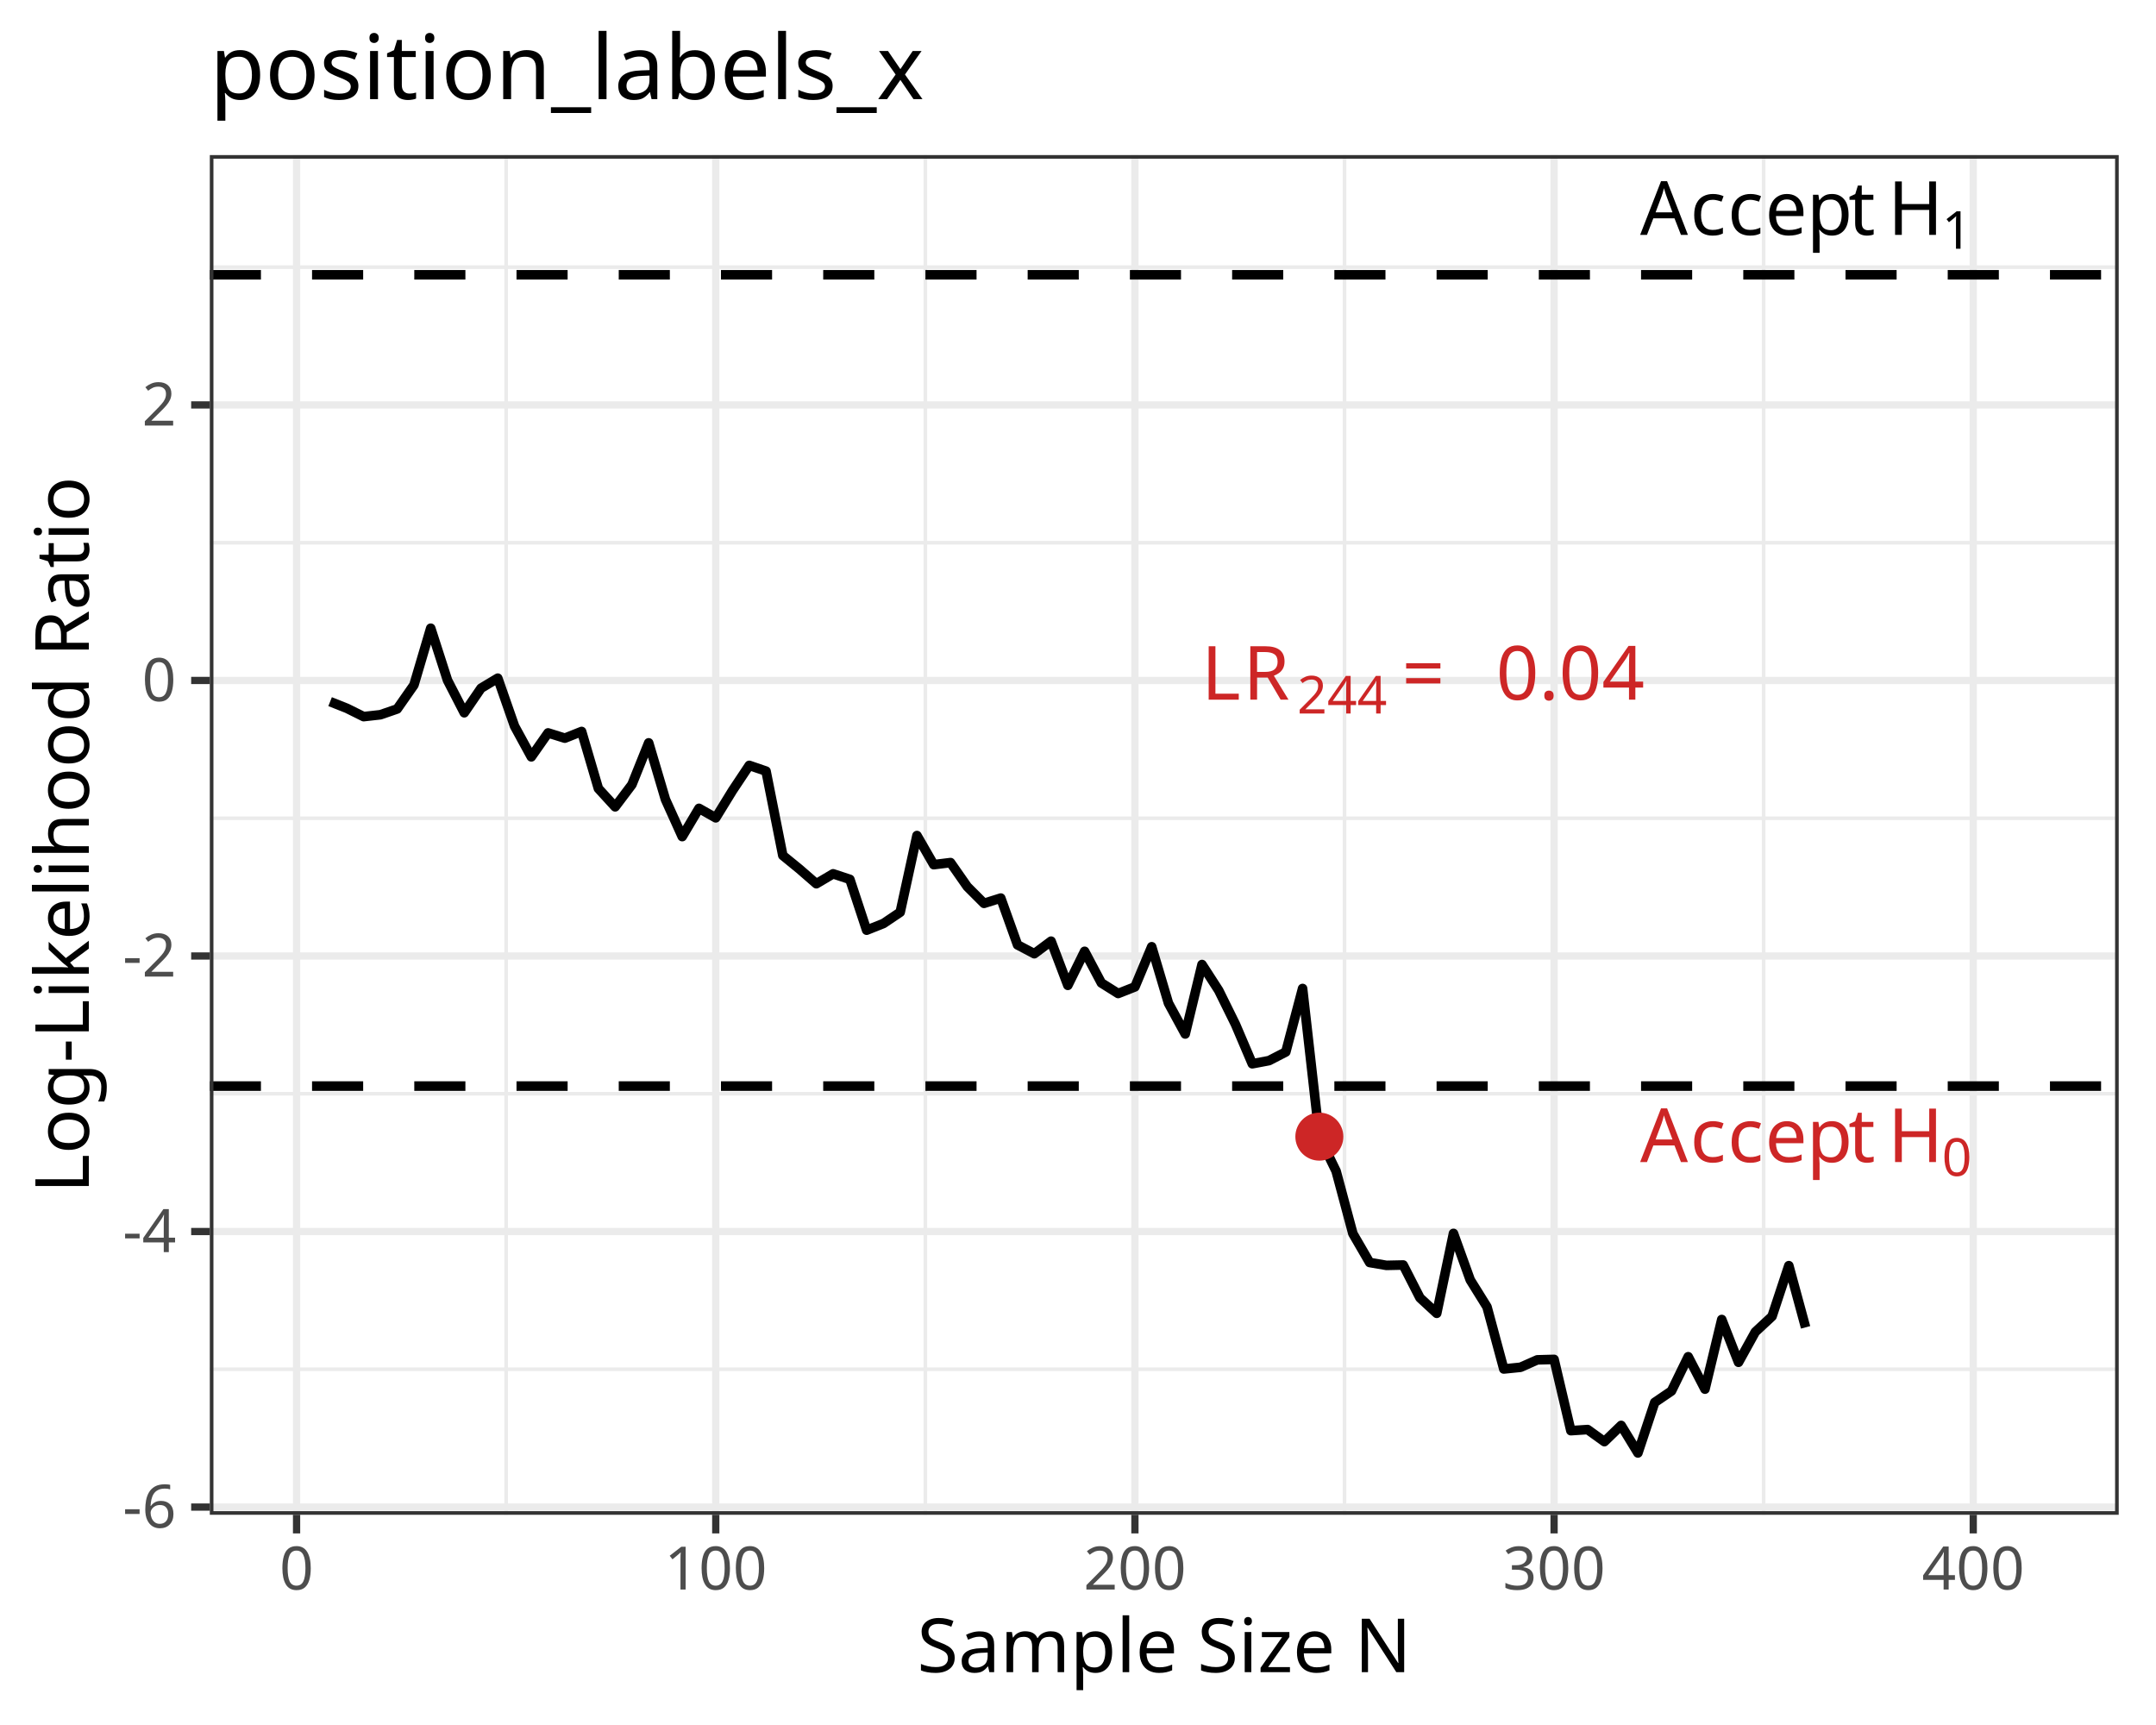
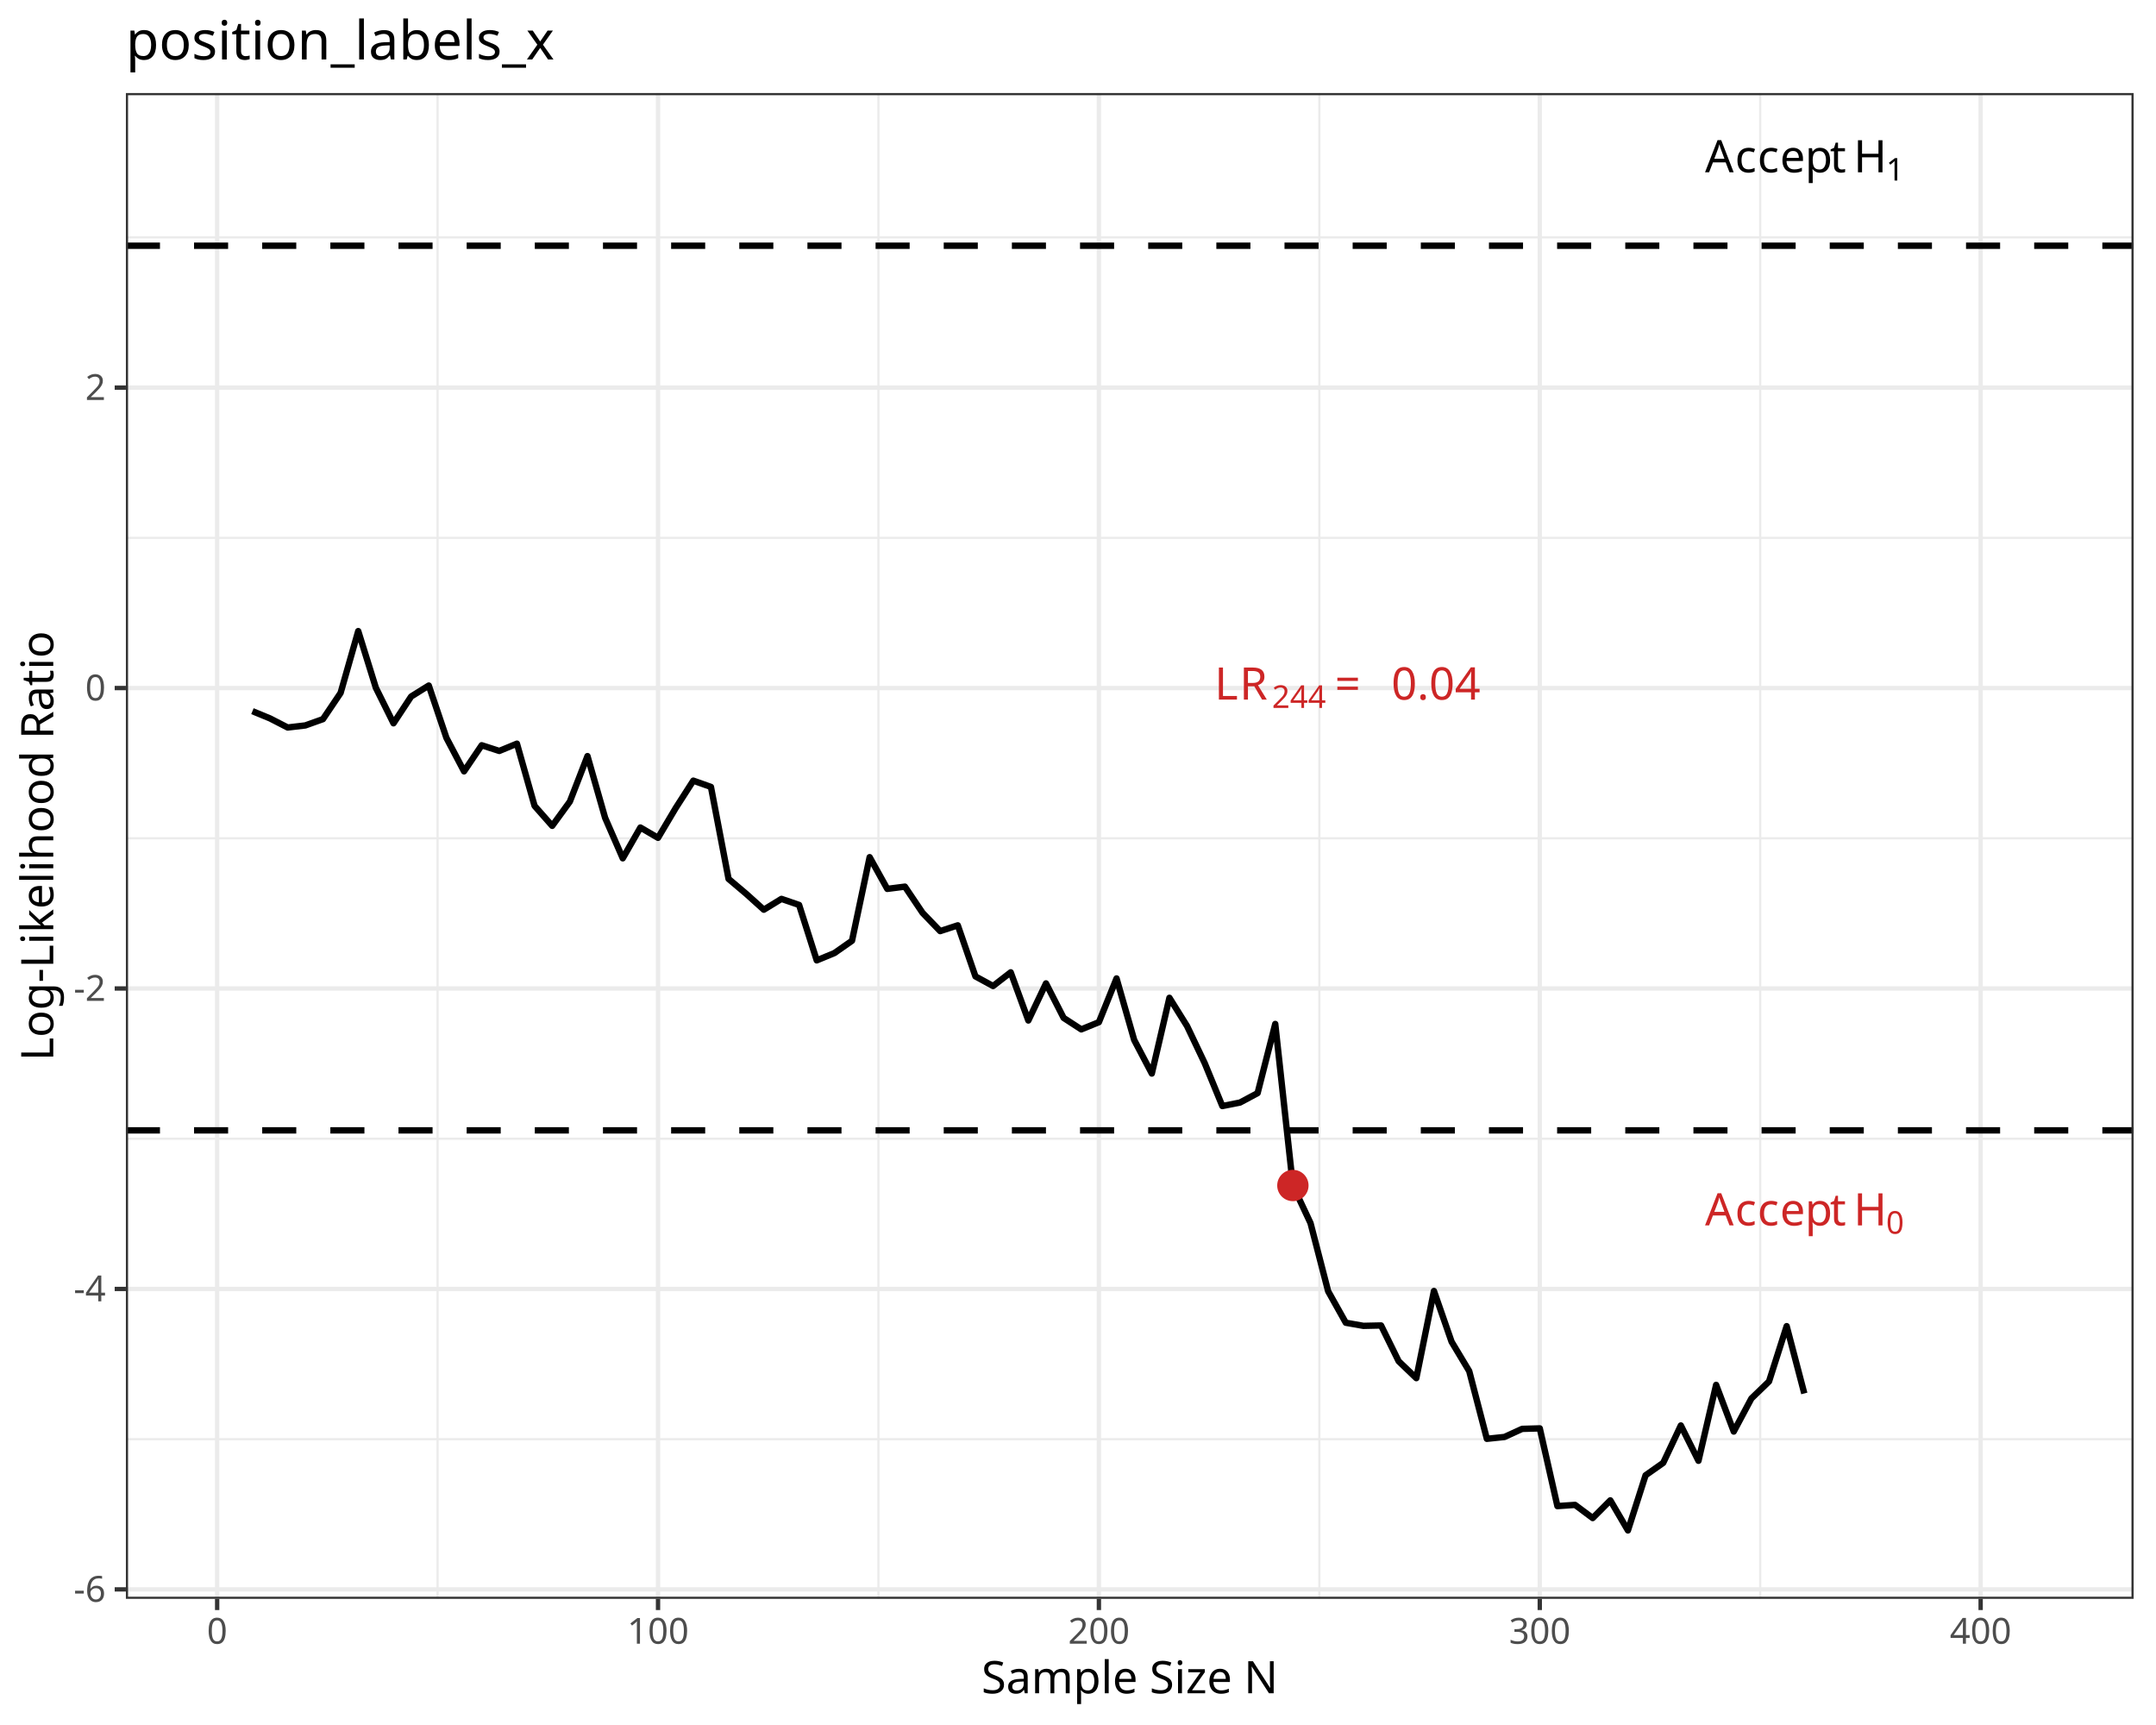
<svg xmlns="http://www.w3.org/2000/svg" class="svglite" data-engine-version="2.0" width="720.00pt" height="576.00pt" viewBox="0 0 720.00 576.00">
  <defs>
    <style type="text/css">
    .svglite line, .svglite polyline, .svglite polygon, .svglite path, .svglite rect, .svglite circle {
      fill: none;
      stroke: #000000;
      stroke-linecap: round;
      stroke-linejoin: round;
      stroke-miterlimit: 10.00;
    }
  </style>
  </defs>
  <rect width="100%" height="100%" style="stroke: none; fill: #FFFFFF;" />
  <defs>
    <clipPath id="cpMC4wMHw3MjAuMDB8MC4wMHw1NzYuMDA=">
      <rect x="0.00" y="0.00" width="720.00" height="576.00" />
    </clipPath>
  </defs>
  <g clip-path="url(#cpMC4wMHw3MjAuMDB8MC4wMHw1NzYuMDA=)">
-     <rect x="0.00" y="0.00" width="720.00" height="576.00" style="stroke-width: 2.42; stroke: #FFFFFF; fill: #FFFFFF;" />
+     <rect x="-0" y="0.00" width="720.00" height="576.00" style="stroke-width: 1.45; stroke: #FFFFFF; fill: #FFFFFF;" />
  </g>
  <defs>
-     <clipPath id="cpNzAuMDd8NzA3LjU1fDUxLjc4fDUwNS44MA==">
-       <rect x="70.07" y="51.78" width="637.48" height="454.02" />
+     <clipPath id="cpNDIuMDR8NzEyLjUzfDMxLjA3fDUzMy44OA==">
+       <rect x="42.04" y="31.07" width="670.49" height="502.81" />
    </clipPath>
  </defs>
-   <g clip-path="url(#cpNzAuMDd8NzA3LjU1fDUxLjc4fDUwNS44MA==)">
-     <rect x="70.07" y="51.78" width="637.48" height="454.02" style="stroke-width: 2.42; stroke: none; fill: #FFFFFF;" />
-     <polyline points="70.07,457.22 707.55,457.22 " style="stroke-width: 1.21; stroke: #EBEBEB; stroke-linecap: butt;" />
-     <polyline points="70.07,365.22 707.55,365.22 " style="stroke-width: 1.21; stroke: #EBEBEB; stroke-linecap: butt;" />
-     <polyline points="70.07,273.22 707.55,273.22 " style="stroke-width: 1.21; stroke: #EBEBEB; stroke-linecap: butt;" />
-     <polyline points="70.07,181.21 707.55,181.21 " style="stroke-width: 1.21; stroke: #EBEBEB; stroke-linecap: butt;" />
-     <polyline points="70.07,89.21 707.55,89.21 " style="stroke-width: 1.21; stroke: #EBEBEB; stroke-linecap: butt;" />
-     <polyline points="169.03,505.80 169.03,51.78 " style="stroke-width: 1.21; stroke: #EBEBEB; stroke-linecap: butt;" />
-     <polyline points="309.02,505.80 309.02,51.78 " style="stroke-width: 1.21; stroke: #EBEBEB; stroke-linecap: butt;" />
-     <polyline points="449.00,505.80 449.00,51.78 " style="stroke-width: 1.21; stroke: #EBEBEB; stroke-linecap: butt;" />
-     <polyline points="588.98,505.80 588.98,51.78 " style="stroke-width: 1.21; stroke: #EBEBEB; stroke-linecap: butt;" />
-     <polyline points="70.07,503.23 707.55,503.23 " style="stroke-width: 2.42; stroke: #EBEBEB; stroke-linecap: butt;" />
-     <polyline points="70.07,411.22 707.55,411.22 " style="stroke-width: 2.42; stroke: #EBEBEB; stroke-linecap: butt;" />
-     <polyline points="70.07,319.22 707.55,319.22 " style="stroke-width: 2.42; stroke: #EBEBEB; stroke-linecap: butt;" />
-     <polyline points="70.07,227.21 707.55,227.21 " style="stroke-width: 2.42; stroke: #EBEBEB; stroke-linecap: butt;" />
-     <polyline points="70.07,135.21 707.55,135.21 " style="stroke-width: 2.42; stroke: #EBEBEB; stroke-linecap: butt;" />
-     <polyline points="99.04,505.80 99.04,51.78 " style="stroke-width: 2.42; stroke: #EBEBEB; stroke-linecap: butt;" />
-     <polyline points="239.03,505.80 239.03,51.78 " style="stroke-width: 2.42; stroke: #EBEBEB; stroke-linecap: butt;" />
-     <polyline points="379.01,505.80 379.01,51.78 " style="stroke-width: 2.42; stroke: #EBEBEB; stroke-linecap: butt;" />
-     <polyline points="518.99,505.80 518.99,51.78 " style="stroke-width: 2.42; stroke: #EBEBEB; stroke-linecap: butt;" />
-     <polyline points="658.97,505.80 658.97,51.78 " style="stroke-width: 2.42; stroke: #EBEBEB; stroke-linecap: butt;" />
-     <polyline points="110.24,234.29 115.84,236.51 121.44,239.29 127.04,238.66 132.64,236.73 138.24,228.72 143.84,209.77 149.44,227.14 155.04,238.00 160.64,229.81 166.23,226.45 171.83,242.47 177.43,252.72 183.03,244.73 188.63,246.48 194.23,244.25 199.83,263.29 205.43,269.41 211.03,261.99 216.63,248.05 222.23,266.96 227.83,279.35 233.43,269.92 239.03,273.08 244.62,263.98 250.22,255.57 255.82,257.49 261.42,285.65 267.02,290.22 272.62,295.09 278.22,291.78 283.82,293.63 289.42,310.60 295.02,308.37 300.62,304.60 306.22,279.00 311.82,288.72 317.42,288.03 323.02,296.05 328.61,301.64 334.21,299.88 339.81,315.51 345.41,318.45 351.01,314.27 356.61,329.02 362.21,317.66 367.81,328.22 373.41,331.74 379.01,329.53 384.61,316.13 390.21,334.98 395.81,345.26 401.41,322.07 407.00,330.73 412.60,342.08 418.20,355.21 423.80,354.15 429.40,351.26 435.00,330.07 440.60,379.54 446.20,391.06 451.80,411.93 457.40,421.57 463.00,422.52 468.60,422.40 474.20,433.36 479.80,438.53 485.39,411.85 490.99,427.39 496.59,436.39 502.19,457.12 507.79,456.55 513.39,454.07 518.99,453.92 524.59,477.72 530.19,477.35 535.79,481.38 541.39,475.96 546.99,485.16 552.59,468.29 558.19,464.48 563.78,453.03 569.38,463.85 574.98,440.60 580.58,454.89 586.18,444.76 591.78,439.55 597.38,422.62 602.98,443.22 " style="stroke-width: 3.20; stroke-linecap: butt;" />
-     <line x1="70.07" y1="91.76" x2="707.55" y2="91.76" style="stroke-width: 3.20; stroke-dasharray: 17.07,17.07; stroke-linecap: butt;" />
-     <line x1="70.07" y1="362.66" x2="707.55" y2="362.66" style="stroke-width: 3.20; stroke-dasharray: 17.07,17.07; stroke-linecap: butt;" />
-     <circle cx="440.60" cy="379.54" r="7.21" style="stroke-width: 1.61; stroke: #CD2626; fill: #CD2626;" />
-     <text x="401.22" y="233.63" style="font-size: 25.00px; fill: #CD2626; font-family: sans;" textLength="13.90px" lengthAdjust="spacingAndGlyphs">L</text>
-     <text x="415.13" y="233.63" style="font-size: 25.00px; fill: #CD2626; font-family: sans;" textLength="18.06px" lengthAdjust="spacingAndGlyphs">R</text>
-     <text x="433.19" y="238.26" style="font-size: 17.50px; fill: #CD2626; font-family: sans;" textLength="29.20px" lengthAdjust="spacingAndGlyphs">244</text>
-     <text x="468.18" y="233.63" style="font-size: 25.00px; fill: #CD2626; font-family: sans;" textLength="19.41px" lengthAdjust="spacingAndGlyphs">=</text>
-     <text x="493.37" y="233.63" style="font-size: 25.00px; fill: #CD2626; font-family: sans;" textLength="6.25px" lengthAdjust="spacingAndGlyphs"> </text>
-     <text x="499.63" y="233.63" style="font-size: 25.00px; fill: #CD2626; font-family: sans;" textLength="48.66px" lengthAdjust="spacingAndGlyphs">0.04</text>
-     <text x="547.73" y="78.43" style="font-size: 25.00px; font-family: sans;" textLength="16.68px" lengthAdjust="spacingAndGlyphs">A</text>
-     <text x="564.41" y="78.43" style="font-size: 25.00px; font-family: sans;" textLength="12.51px" lengthAdjust="spacingAndGlyphs">c</text>
-     <text x="576.92" y="78.43" style="font-size: 25.00px; font-family: sans;" textLength="12.51px" lengthAdjust="spacingAndGlyphs">c</text>
-     <text x="589.43" y="78.43" style="font-size: 25.00px; font-family: sans;" textLength="13.90px" lengthAdjust="spacingAndGlyphs">e</text>
-     <text x="603.33" y="78.43" style="font-size: 25.00px; font-family: sans;" textLength="13.90px" lengthAdjust="spacingAndGlyphs">p</text>
-     <text x="617.24" y="78.43" style="font-size: 25.00px; font-family: sans;" textLength="6.94px" lengthAdjust="spacingAndGlyphs">t</text>
-     <text x="624.18" y="78.43" style="font-size: 25.00px; font-family: sans;" textLength="6.25px" lengthAdjust="spacingAndGlyphs"> </text>
-     <text x="630.44" y="78.43" style="font-size: 25.00px; font-family: sans;" textLength="18.06px" lengthAdjust="spacingAndGlyphs">H</text>
-     <text x="648.50" y="83.05" style="font-size: 17.50px; font-family: sans;" textLength="9.73px" lengthAdjust="spacingAndGlyphs">1</text>
-     <text x="547.73" y="388.02" style="font-size: 25.00px; fill: #CD2626; font-family: sans;" textLength="16.68px" lengthAdjust="spacingAndGlyphs">A</text>
-     <text x="564.41" y="388.02" style="font-size: 25.00px; fill: #CD2626; font-family: sans;" textLength="12.51px" lengthAdjust="spacingAndGlyphs">c</text>
-     <text x="576.92" y="388.02" style="font-size: 25.00px; fill: #CD2626; font-family: sans;" textLength="12.51px" lengthAdjust="spacingAndGlyphs">c</text>
-     <text x="589.43" y="388.02" style="font-size: 25.00px; fill: #CD2626; font-family: sans;" textLength="13.90px" lengthAdjust="spacingAndGlyphs">e</text>
-     <text x="603.33" y="388.02" style="font-size: 25.00px; fill: #CD2626; font-family: sans;" textLength="13.90px" lengthAdjust="spacingAndGlyphs">p</text>
-     <text x="617.24" y="388.02" style="font-size: 25.00px; fill: #CD2626; font-family: sans;" textLength="6.94px" lengthAdjust="spacingAndGlyphs">t</text>
-     <text x="624.18" y="388.02" style="font-size: 25.00px; fill: #CD2626; font-family: sans;" textLength="6.25px" lengthAdjust="spacingAndGlyphs"> </text>
-     <text x="630.44" y="388.02" style="font-size: 25.00px; fill: #CD2626; font-family: sans;" textLength="18.06px" lengthAdjust="spacingAndGlyphs">H</text>
-     <text x="648.50" y="392.64" style="font-size: 17.50px; fill: #CD2626; font-family: sans;" textLength="9.73px" lengthAdjust="spacingAndGlyphs">0</text>
-     <rect x="70.07" y="51.78" width="637.48" height="454.02" style="stroke-width: 2.42; stroke: #333333;" />
+   <g clip-path="url(#cpNDIuMDR8NzEyLjUzfDMxLjA3fDUzMy44OA==)">
+     <rect x="42.04" y="31.07" width="670.49" height="502.81" style="stroke-width: 1.45; stroke: none; fill: #FFFFFF;" />
+     <polyline points="42.04,480.56 712.53,480.56 " style="stroke-width: 0.73; stroke: #EBEBEB; stroke-linecap: butt;" />
+     <polyline points="42.04,380.24 712.53,380.24 " style="stroke-width: 0.73; stroke: #EBEBEB; stroke-linecap: butt;" />
+     <polyline points="42.04,279.91 712.53,279.91 " style="stroke-width: 0.73; stroke: #EBEBEB; stroke-linecap: butt;" />
+     <polyline points="42.04,179.59 712.53,179.59 " style="stroke-width: 0.73; stroke: #EBEBEB; stroke-linecap: butt;" />
+     <polyline points="42.04,79.26 712.53,79.26 " style="stroke-width: 0.73; stroke: #EBEBEB; stroke-linecap: butt;" />
+     <polyline points="146.13,533.88 146.13,31.07 " style="stroke-width: 0.73; stroke: #EBEBEB; stroke-linecap: butt;" />
+     <polyline points="293.36,533.88 293.36,31.07 " style="stroke-width: 0.73; stroke: #EBEBEB; stroke-linecap: butt;" />
+     <polyline points="440.59,533.88 440.59,31.07 " style="stroke-width: 0.73; stroke: #EBEBEB; stroke-linecap: butt;" />
+     <polyline points="587.82,533.88 587.82,31.07 " style="stroke-width: 0.73; stroke: #EBEBEB; stroke-linecap: butt;" />
+     <polyline points="42.04,530.72 712.53,530.72 " style="stroke-width: 1.45; stroke: #EBEBEB; stroke-linecap: butt;" />
+     <polyline points="42.04,430.40 712.53,430.40 " style="stroke-width: 1.45; stroke: #EBEBEB; stroke-linecap: butt;" />
+     <polyline points="42.04,330.07 712.53,330.07 " style="stroke-width: 1.45; stroke: #EBEBEB; stroke-linecap: butt;" />
+     <polyline points="42.04,229.75 712.53,229.75 " style="stroke-width: 1.45; stroke: #EBEBEB; stroke-linecap: butt;" />
+     <polyline points="42.04,129.43 712.53,129.43 " style="stroke-width: 1.45; stroke: #EBEBEB; stroke-linecap: butt;" />
+     <polyline points="72.52,533.88 72.52,31.07 " style="stroke-width: 1.45; stroke: #EBEBEB; stroke-linecap: butt;" />
+     <polyline points="219.75,533.88 219.75,31.07 " style="stroke-width: 1.45; stroke: #EBEBEB; stroke-linecap: butt;" />
+     <polyline points="366.98,533.88 366.98,31.07 " style="stroke-width: 1.45; stroke: #EBEBEB; stroke-linecap: butt;" />
+     <polyline points="514.21,533.88 514.21,31.07 " style="stroke-width: 1.45; stroke: #EBEBEB; stroke-linecap: butt;" />
+     <polyline points="661.44,533.88 661.44,31.07 " style="stroke-width: 1.45; stroke: #EBEBEB; stroke-linecap: butt;" />
+     <polyline points="84.30,237.47 90.18,239.89 96.07,242.92 101.96,242.23 107.85,240.13 113.74,231.39 119.63,210.73 125.52,229.67 131.41,241.52 137.30,232.58 143.19,228.91 149.08,246.38 154.97,257.56 160.86,248.85 166.74,250.75 172.63,248.32 178.52,269.09 184.41,275.76 190.30,267.67 196.19,252.47 202.08,273.09 207.97,286.60 213.86,276.32 219.75,279.76 225.64,269.84 231.53,260.67 237.42,262.76 243.30,293.47 249.19,298.45 255.08,303.76 260.97,300.15 266.86,302.17 272.75,320.68 278.64,318.25 284.53,314.13 290.42,286.22 296.31,296.81 302.20,296.06 308.09,304.81 313.97,310.91 319.86,308.98 325.75,326.03 331.64,329.24 337.53,324.67 343.42,340.76 349.31,328.37 355.20,339.89 361.09,343.72 366.98,341.32 372.87,326.71 378.76,347.26 384.65,358.47 390.53,333.18 396.42,342.62 402.31,355.00 408.20,369.32 414.09,368.16 419.98,365.01 425.87,341.91 431.76,395.85 437.65,408.41 443.54,431.17 449.43,441.68 455.32,442.72 461.21,442.59 467.09,454.54 472.98,460.18 478.87,431.08 484.76,448.03 490.65,457.84 496.54,480.44 502.43,479.82 508.32,477.12 514.21,476.95 520.10,502.91 525.99,502.50 531.88,506.90 537.77,500.99 543.65,511.03 549.54,492.62 555.43,488.47 561.32,475.98 567.21,487.78 573.10,462.43 578.99,478.01 584.88,466.97 590.77,461.28 596.66,442.82 602.55,465.29 " style="stroke-width: 2.13; stroke-linecap: butt;" />
+     <line x1="42.04" y1="82.05" x2="712.53" y2="82.05" style="stroke-width: 2.13; stroke-dasharray: 11.38,11.38; stroke-linecap: butt;" />
+     <line x1="42.04" y1="377.45" x2="712.53" y2="377.45" style="stroke-width: 2.13; stroke-dasharray: 11.38,11.38; stroke-linecap: butt;" />
+     <circle cx="431.76" cy="395.85" r="4.75" style="stroke-width: 0.97; stroke: #CD2626; fill: #CD2626;" />
+     <text x="405.60" y="233.60" style="font-size: 15.00px; fill: #CD2626; font-family: sans;" textLength="8.34px" lengthAdjust="spacingAndGlyphs">L</text>
+     <text x="413.94" y="233.60" style="font-size: 15.00px; fill: #CD2626; font-family: sans;" textLength="10.84px" lengthAdjust="spacingAndGlyphs">R</text>
+     <text x="424.78" y="236.38" style="font-size: 10.50px; fill: #CD2626; font-family: sans;" textLength="17.52px" lengthAdjust="spacingAndGlyphs">244</text>
+     <text x="445.77" y="233.60" style="font-size: 15.00px; fill: #CD2626; font-family: sans;" textLength="11.65px" lengthAdjust="spacingAndGlyphs">=</text>
+     <text x="460.89" y="233.60" style="font-size: 15.00px; fill: #CD2626; font-family: sans;" textLength="3.75px" lengthAdjust="spacingAndGlyphs"> </text>
+     <text x="464.65" y="233.60" style="font-size: 15.00px; fill: #CD2626; font-family: sans;" textLength="29.20px" lengthAdjust="spacingAndGlyphs">0.04</text>
+     <text x="569.40" y="57.53" style="font-size: 15.00px; font-family: sans;" textLength="10.01px" lengthAdjust="spacingAndGlyphs">A</text>
+     <text x="579.40" y="57.53" style="font-size: 15.00px; font-family: sans;" textLength="7.51px" lengthAdjust="spacingAndGlyphs">c</text>
+     <text x="586.91" y="57.53" style="font-size: 15.00px; font-family: sans;" textLength="7.51px" lengthAdjust="spacingAndGlyphs">c</text>
+     <text x="594.42" y="57.53" style="font-size: 15.00px; font-family: sans;" textLength="8.34px" lengthAdjust="spacingAndGlyphs">e</text>
+     <text x="602.76" y="57.53" style="font-size: 15.00px; font-family: sans;" textLength="8.34px" lengthAdjust="spacingAndGlyphs">p</text>
+     <text x="611.10" y="57.53" style="font-size: 15.00px; font-family: sans;" textLength="4.17px" lengthAdjust="spacingAndGlyphs">t</text>
+     <text x="615.27" y="57.53" style="font-size: 15.00px; font-family: sans;" textLength="3.75px" lengthAdjust="spacingAndGlyphs"> </text>
+     <text x="619.02" y="57.53" style="font-size: 15.00px; font-family: sans;" textLength="10.84px" lengthAdjust="spacingAndGlyphs">H</text>
+     <text x="629.86" y="60.30" style="font-size: 10.50px; font-family: sans;" textLength="5.84px" lengthAdjust="spacingAndGlyphs">1</text>
+     <text x="569.40" y="409.18" style="font-size: 15.00px; fill: #CD2626; font-family: sans;" textLength="10.01px" lengthAdjust="spacingAndGlyphs">A</text>
+     <text x="579.40" y="409.18" style="font-size: 15.00px; fill: #CD2626; font-family: sans;" textLength="7.51px" lengthAdjust="spacingAndGlyphs">c</text>
+     <text x="586.91" y="409.18" style="font-size: 15.00px; fill: #CD2626; font-family: sans;" textLength="7.51px" lengthAdjust="spacingAndGlyphs">c</text>
+     <text x="594.42" y="409.18" style="font-size: 15.00px; fill: #CD2626; font-family: sans;" textLength="8.34px" lengthAdjust="spacingAndGlyphs">e</text>
+     <text x="602.76" y="409.18" style="font-size: 15.00px; fill: #CD2626; font-family: sans;" textLength="8.34px" lengthAdjust="spacingAndGlyphs">p</text>
+     <text x="611.10" y="409.18" style="font-size: 15.00px; fill: #CD2626; font-family: sans;" textLength="4.17px" lengthAdjust="spacingAndGlyphs">t</text>
+     <text x="615.27" y="409.18" style="font-size: 15.00px; fill: #CD2626; font-family: sans;" textLength="3.75px" lengthAdjust="spacingAndGlyphs"> </text>
+     <text x="619.02" y="409.18" style="font-size: 15.00px; fill: #CD2626; font-family: sans;" textLength="10.84px" lengthAdjust="spacingAndGlyphs">H</text>
+     <text x="629.86" y="411.96" style="font-size: 10.50px; fill: #CD2626; font-family: sans;" textLength="5.84px" lengthAdjust="spacingAndGlyphs">0</text>
+     <rect x="42.04" y="31.07" width="670.49" height="502.81" style="stroke-width: 1.45; stroke: #333333;" />
  </g>
  <g clip-path="url(#cpMC4wMHw3MjAuMDB8MC4wMHw1NzYuMDA=)">
-     <text x="58.86" y="510.11" text-anchor="end" style="font-size: 20.00px; fill: #4D4D4D; font-family: sans;" textLength="17.78px" lengthAdjust="spacingAndGlyphs">-6</text>
-     <text x="58.86" y="418.10" text-anchor="end" style="font-size: 20.00px; fill: #4D4D4D; font-family: sans;" textLength="17.78px" lengthAdjust="spacingAndGlyphs">-4</text>
-     <text x="58.86" y="326.10" text-anchor="end" style="font-size: 20.00px; fill: #4D4D4D; font-family: sans;" textLength="17.78px" lengthAdjust="spacingAndGlyphs">-2</text>
-     <text x="58.86" y="234.10" text-anchor="end" style="font-size: 20.00px; fill: #4D4D4D; font-family: sans;" textLength="11.12px" lengthAdjust="spacingAndGlyphs">0</text>
-     <text x="58.86" y="142.09" text-anchor="end" style="font-size: 20.00px; fill: #4D4D4D; font-family: sans;" textLength="11.12px" lengthAdjust="spacingAndGlyphs">2</text>
-     <polyline points="63.84,503.23 70.07,503.23 " style="stroke-width: 2.42; stroke: #333333; stroke-linecap: butt;" />
-     <polyline points="63.84,411.22 70.07,411.22 " style="stroke-width: 2.42; stroke: #333333; stroke-linecap: butt;" />
-     <polyline points="63.84,319.22 70.07,319.22 " style="stroke-width: 2.42; stroke: #333333; stroke-linecap: butt;" />
-     <polyline points="63.84,227.21 70.07,227.21 " style="stroke-width: 2.42; stroke: #333333; stroke-linecap: butt;" />
-     <polyline points="63.84,135.21 70.07,135.21 " style="stroke-width: 2.42; stroke: #333333; stroke-linecap: butt;" />
-     <polyline points="99.04,512.03 99.04,505.80 " style="stroke-width: 2.42; stroke: #333333; stroke-linecap: butt;" />
-     <polyline points="239.03,512.03 239.03,505.80 " style="stroke-width: 2.42; stroke: #333333; stroke-linecap: butt;" />
-     <polyline points="379.01,512.03 379.01,505.80 " style="stroke-width: 2.42; stroke: #333333; stroke-linecap: butt;" />
-     <polyline points="518.99,512.03 518.99,505.80 " style="stroke-width: 2.42; stroke: #333333; stroke-linecap: butt;" />
-     <polyline points="658.97,512.03 658.97,505.80 " style="stroke-width: 2.42; stroke: #333333; stroke-linecap: butt;" />
-     <text x="99.04" y="530.77" text-anchor="middle" style="font-size: 20.00px; fill: #4D4D4D; font-family: sans;" textLength="11.12px" lengthAdjust="spacingAndGlyphs">0</text>
-     <text x="239.03" y="530.77" text-anchor="middle" style="font-size: 20.00px; fill: #4D4D4D; font-family: sans;" textLength="33.37px" lengthAdjust="spacingAndGlyphs">100</text>
-     <text x="379.01" y="530.77" text-anchor="middle" style="font-size: 20.00px; fill: #4D4D4D; font-family: sans;" textLength="33.37px" lengthAdjust="spacingAndGlyphs">200</text>
-     <text x="518.99" y="530.77" text-anchor="middle" style="font-size: 20.00px; fill: #4D4D4D; font-family: sans;" textLength="33.37px" lengthAdjust="spacingAndGlyphs">300</text>
-     <text x="658.97" y="530.77" text-anchor="middle" style="font-size: 20.00px; fill: #4D4D4D; font-family: sans;" textLength="33.37px" lengthAdjust="spacingAndGlyphs">400</text>
-     <text x="388.81" y="558.36" text-anchor="middle" style="font-size: 25.00px; font-family: sans;" textLength="165.38px" lengthAdjust="spacingAndGlyphs">Sample Size N</text>
-     <text transform="translate(29.66,278.79) rotate(-90)" text-anchor="middle" style="font-size: 25.00px; font-family: sans;" textLength="227.94px" lengthAdjust="spacingAndGlyphs">Log-Likelihood Ratio</text>
-     <text x="70.07" y="33.10" style="font-size: 30.00px; font-family: sans;" textLength="230.18px" lengthAdjust="spacingAndGlyphs">position_labels_x</text>
+     <text x="35.32" y="534.85" text-anchor="end" style="font-size: 12.00px; fill: #4D4D4D; font-family: sans;" textLength="10.67px" lengthAdjust="spacingAndGlyphs">-6</text>
+     <text x="35.32" y="434.53" text-anchor="end" style="font-size: 12.00px; fill: #4D4D4D; font-family: sans;" textLength="10.67px" lengthAdjust="spacingAndGlyphs">-4</text>
+     <text x="35.32" y="334.20" text-anchor="end" style="font-size: 12.00px; fill: #4D4D4D; font-family: sans;" textLength="10.67px" lengthAdjust="spacingAndGlyphs">-2</text>
+     <text x="35.32" y="233.88" text-anchor="end" style="font-size: 12.00px; fill: #4D4D4D; font-family: sans;" textLength="6.67px" lengthAdjust="spacingAndGlyphs">0</text>
+     <text x="35.32" y="133.56" text-anchor="end" style="font-size: 12.00px; fill: #4D4D4D; font-family: sans;" textLength="6.67px" lengthAdjust="spacingAndGlyphs">2</text>
+     <polyline points="38.30,530.72 42.04,530.72 " style="stroke-width: 1.45; stroke: #333333; stroke-linecap: butt;" />
+     <polyline points="38.30,430.40 42.04,430.40 " style="stroke-width: 1.45; stroke: #333333; stroke-linecap: butt;" />
+     <polyline points="38.30,330.07 42.04,330.07 " style="stroke-width: 1.45; stroke: #333333; stroke-linecap: butt;" />
+     <polyline points="38.30,229.75 42.04,229.75 " style="stroke-width: 1.45; stroke: #333333; stroke-linecap: butt;" />
+     <polyline points="38.30,129.43 42.04,129.43 " style="stroke-width: 1.45; stroke: #333333; stroke-linecap: butt;" />
+     <polyline points="72.52,537.62 72.52,533.88 " style="stroke-width: 1.45; stroke: #333333; stroke-linecap: butt;" />
+     <polyline points="219.75,537.62 219.75,533.88 " style="stroke-width: 1.45; stroke: #333333; stroke-linecap: butt;" />
+     <polyline points="366.98,537.62 366.98,533.88 " style="stroke-width: 1.45; stroke: #333333; stroke-linecap: butt;" />
+     <polyline points="514.21,537.62 514.21,533.88 " style="stroke-width: 1.45; stroke: #333333; stroke-linecap: butt;" />
+     <polyline points="661.44,537.62 661.44,533.88 " style="stroke-width: 1.45; stroke: #333333; stroke-linecap: butt;" />
+     <text x="72.52" y="548.86" text-anchor="middle" style="font-size: 12.00px; fill: #4D4D4D; font-family: sans;" textLength="6.67px" lengthAdjust="spacingAndGlyphs">0</text>
+     <text x="219.75" y="548.86" text-anchor="middle" style="font-size: 12.00px; fill: #4D4D4D; font-family: sans;" textLength="20.02px" lengthAdjust="spacingAndGlyphs">100</text>
+     <text x="366.98" y="548.86" text-anchor="middle" style="font-size: 12.00px; fill: #4D4D4D; font-family: sans;" textLength="20.02px" lengthAdjust="spacingAndGlyphs">200</text>
+     <text x="514.21" y="548.86" text-anchor="middle" style="font-size: 12.00px; fill: #4D4D4D; font-family: sans;" textLength="20.02px" lengthAdjust="spacingAndGlyphs">300</text>
+     <text x="661.44" y="548.86" text-anchor="middle" style="font-size: 12.00px; fill: #4D4D4D; font-family: sans;" textLength="20.02px" lengthAdjust="spacingAndGlyphs">400</text>
+     <text x="377.28" y="565.41" text-anchor="middle" style="font-size: 15.00px; font-family: sans;" textLength="99.23px" lengthAdjust="spacingAndGlyphs">Sample Size N</text>
+     <text transform="translate(17.79,282.47) rotate(-90)" text-anchor="middle" style="font-size: 15.00px; font-family: sans;" textLength="136.76px" lengthAdjust="spacingAndGlyphs">Log-Likelihood Ratio</text>
+     <text x="42.04" y="19.86" style="font-size: 18.00px; font-family: sans;" textLength="138.11px" lengthAdjust="spacingAndGlyphs">position_labels_x</text>
  </g>
</svg>
